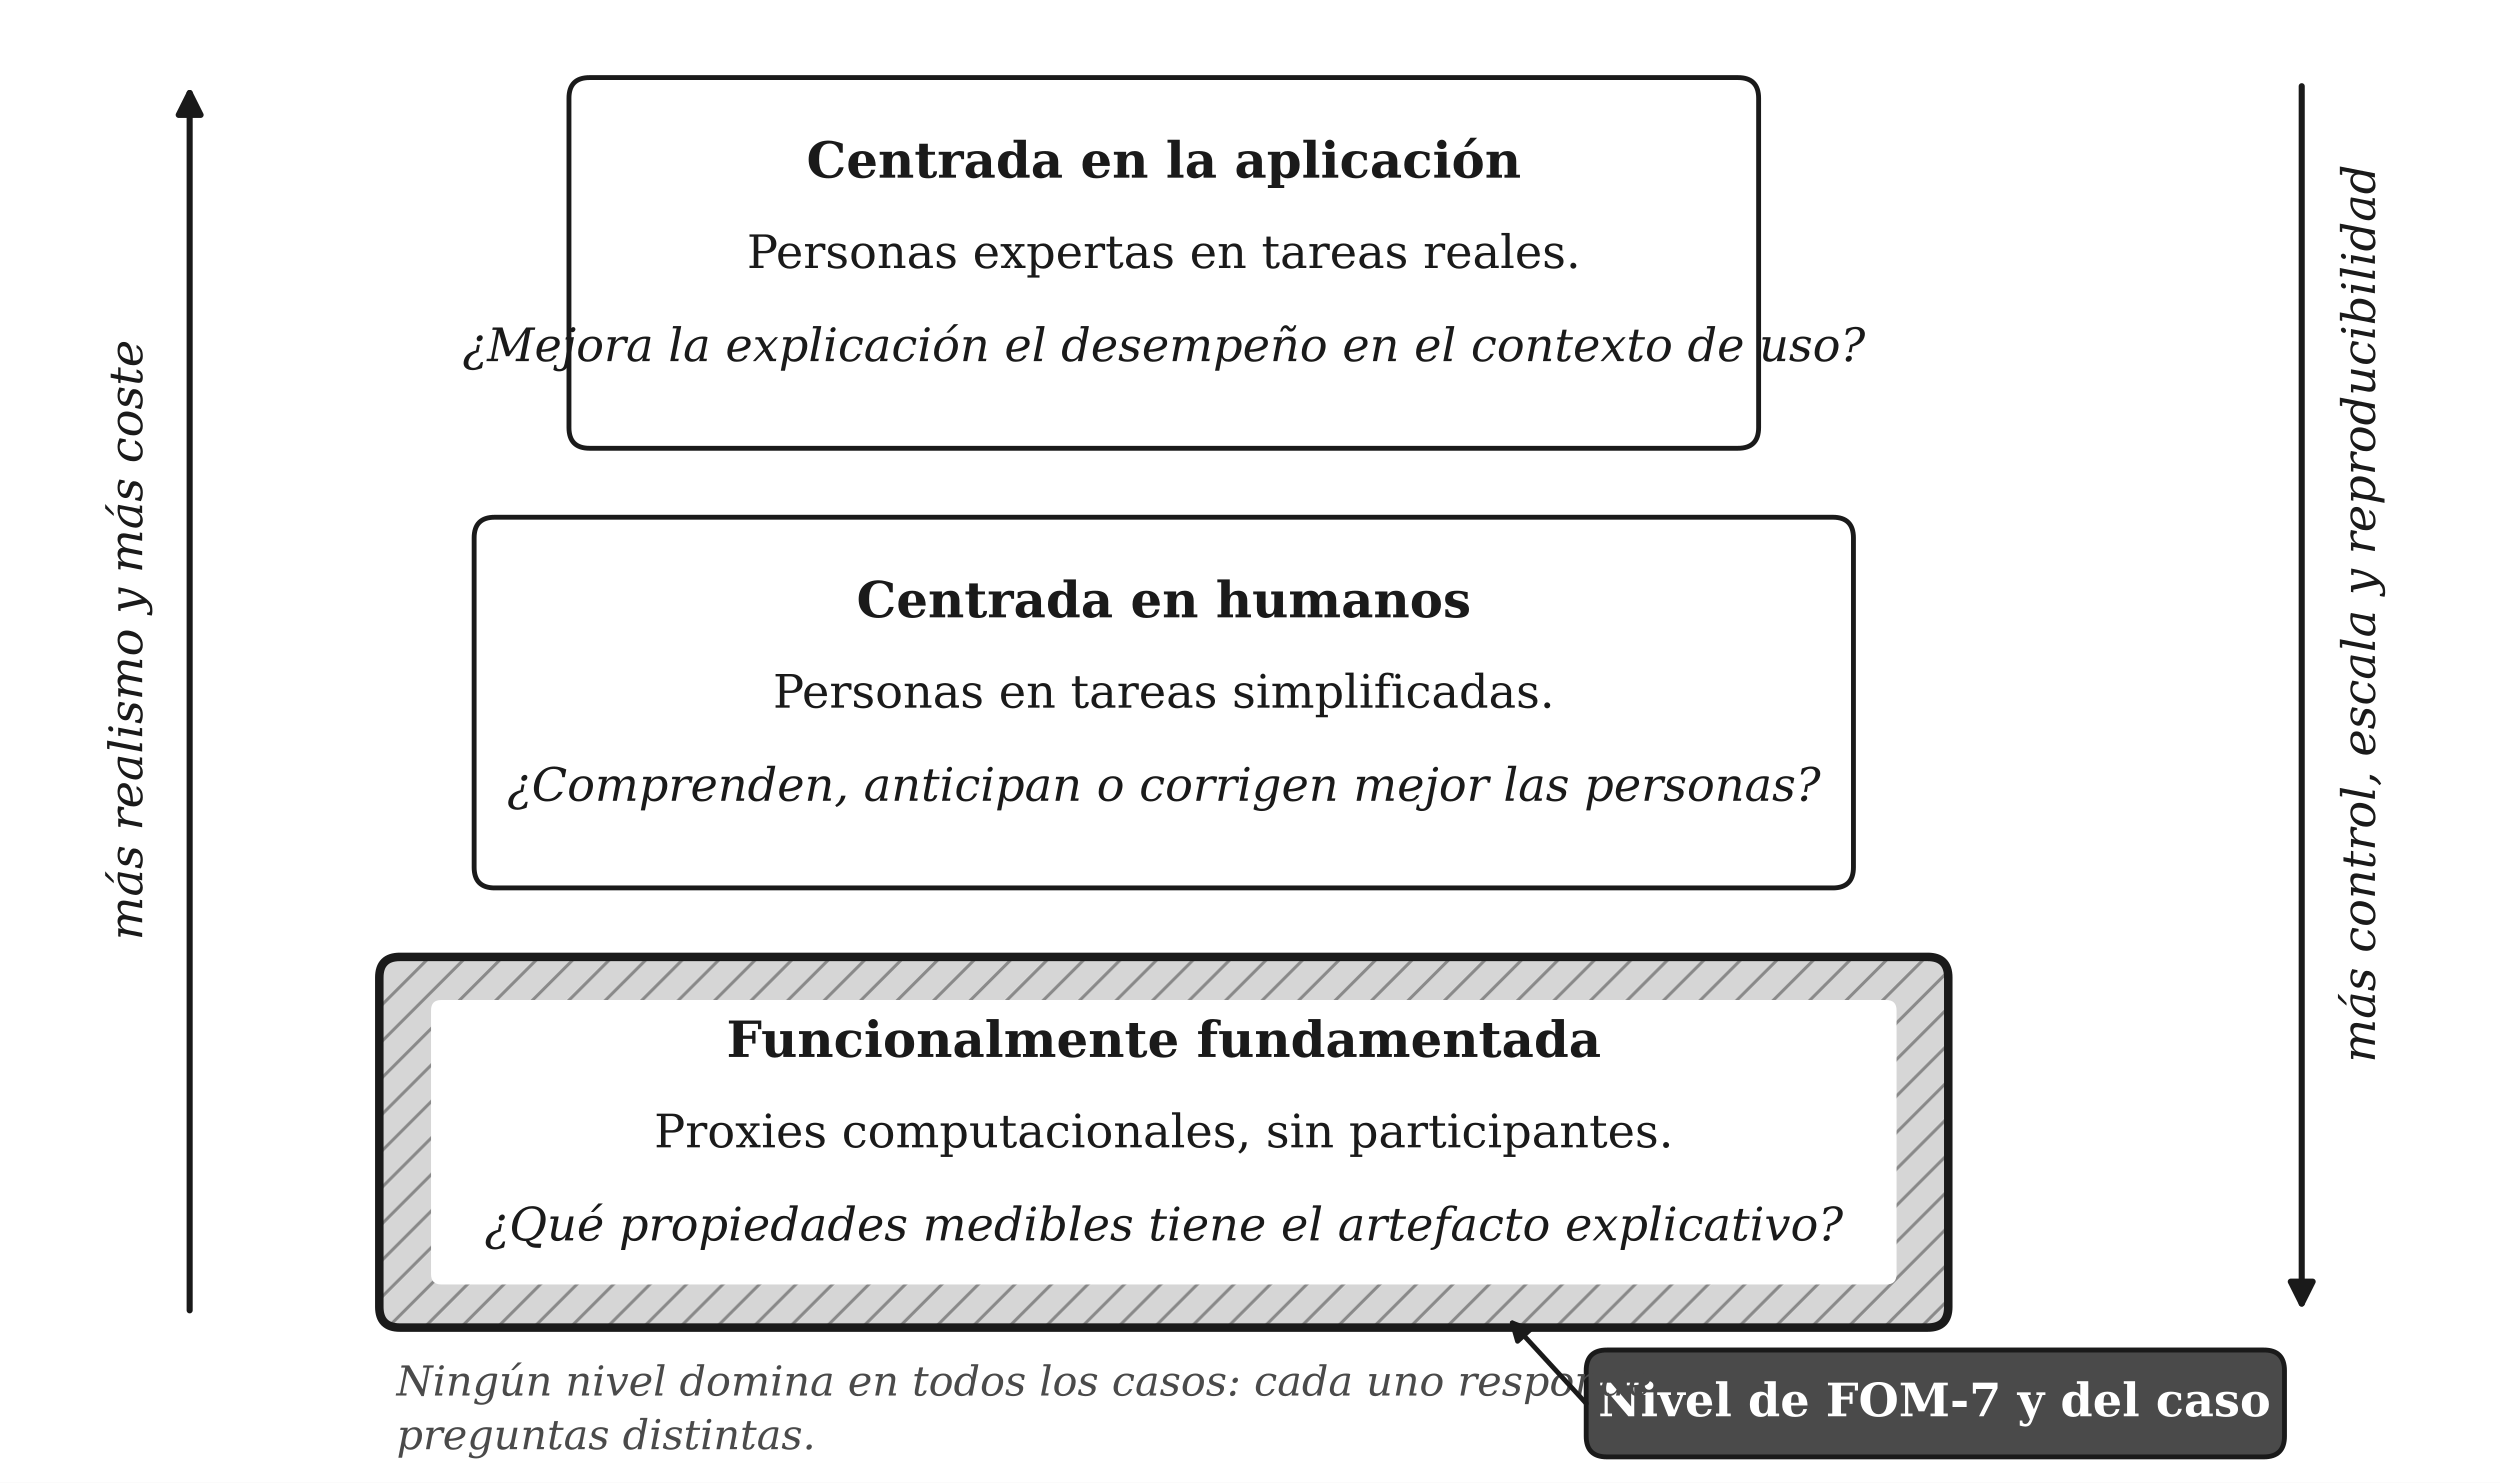
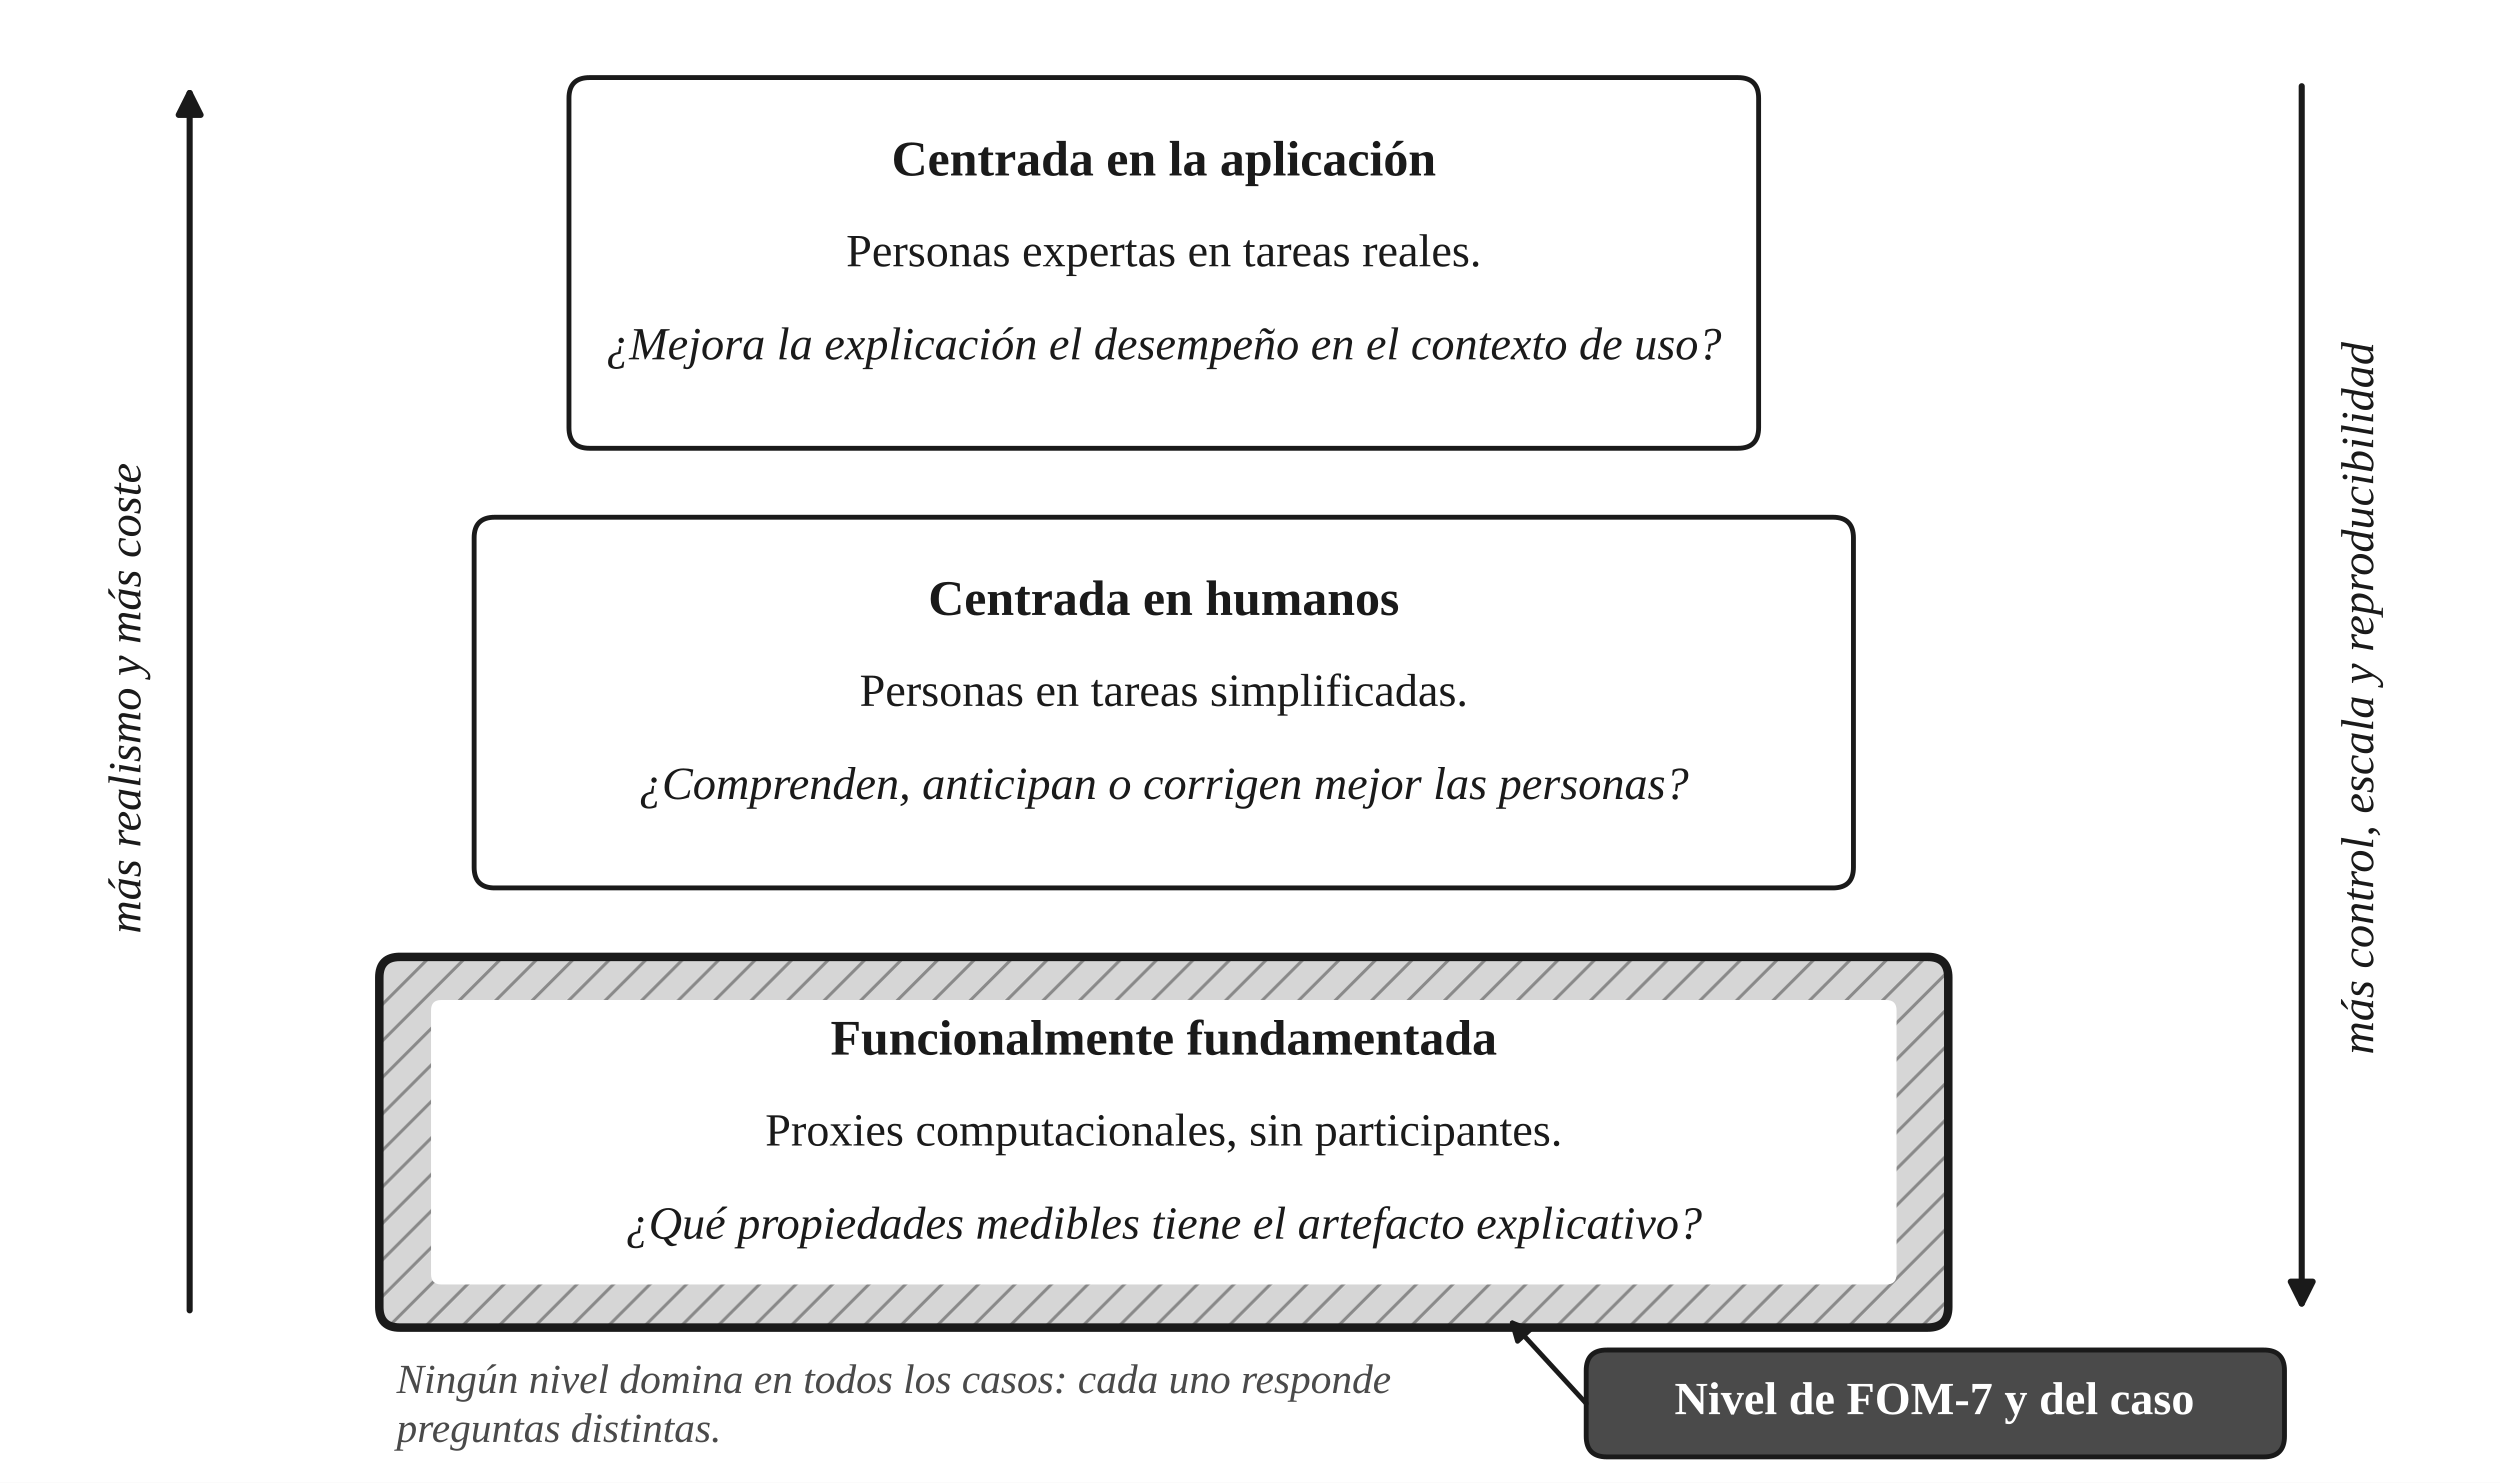
<svg xmlns="http://www.w3.org/2000/svg" width="411.024pt" height="243.78pt" viewBox="0 0 411.024 243.78" version="1.1">
  <defs>
    <style type="text/css">*{stroke-linejoin: round; stroke-linecap: butt}</style>
  </defs>
  <g id="figure_1">
    <g id="patch_1">
      <path d="M 0 243.78  L 411.024 243.78  L 411.024 0  L 0 0  z " style="fill: #ffffff" />
    </g>
    <g id="axes_1">
      <g id="patch_2">
-         <path d="M 96.945 73.701  L 285.732 73.701  Q 289.134 73.701 289.134 70.299  L 289.134 16.157  Q 289.134 12.756 285.732 12.756  L 96.945 12.756  Q 93.543 12.756 93.543 16.157  L 93.543 70.299  Q 93.543 73.701 96.945 73.701  z " clip-path="url(#p008e778612)" style="fill: #ffffff; stroke: #1a1a1a; stroke-width: 0.8; stroke-linejoin: miter" />
+         <path d="M 96.945 73.701  L 285.732 73.701  Q 289.134 73.701 289.134 70.299  L 289.134 16.157  Q 289.134 12.756 285.732 12.756  L 96.945 12.756  Q 93.543 12.756 93.543 16.157  L 93.543 70.299  Q 93.543 73.701 96.945 73.701  z " clip-path="url(#pa3cc0b8a79)" style="fill: #ffffff; stroke: #1a1a1a; stroke-width: 0.8; stroke-linejoin: miter" />
      </g>
      <g id="patch_3">
-         <path d="M 103.748 66.614  L 278.929 66.614  Q 280.63 66.614 280.63 64.913  L 280.63 21.543  Q 280.63 19.843 278.929 19.843  L 103.748 19.843  Q 102.047 19.843 102.047 21.543  L 102.047 64.913  Q 102.047 66.614 103.748 66.614  z " clip-path="url(#p008e778612)" style="fill: #ffffff" />
+         <path d="M 103.748 66.614  L 278.929 66.614  Q 280.63 66.614 280.63 64.913  L 280.63 21.543  Q 280.63 19.843 278.929 19.843  L 103.748 19.843  Q 102.047 19.843 102.047 21.543  L 102.047 64.913  Q 102.047 66.614 103.748 66.614  z " clip-path="url(#pa3cc0b8a79)" style="fill: #ffffff" />
      </g>
      <g id="patch_4">
-         <path d="M 81.354 145.984  L 301.323 145.984  Q 304.724 145.984 304.724 142.583  L 304.724 88.441  Q 304.724 85.039 301.323 85.039  L 81.354 85.039  Q 77.953 85.039 77.953 88.441  L 77.953 142.583  Q 77.953 145.984 81.354 145.984  z " clip-path="url(#p008e778612)" style="fill: #ffffff; stroke: #1a1a1a; stroke-width: 0.8; stroke-linejoin: miter" />
+         <path d="M 81.354 145.984  L 301.323 145.984  Q 304.724 145.984 304.724 142.583  L 304.724 88.441  Q 304.724 85.039 301.323 85.039  L 81.354 85.039  Q 77.953 85.039 77.953 88.441  L 77.953 142.583  Q 77.953 145.984 81.354 145.984  z " clip-path="url(#pa3cc0b8a79)" style="fill: #ffffff; stroke: #1a1a1a; stroke-width: 0.8; stroke-linejoin: miter" />
      </g>
      <g id="patch_5">
-         <path d="M 88.157 138.898  L 294.52 138.898  Q 296.22 138.898 296.22 137.197  L 296.22 93.827  Q 296.22 92.126 294.52 92.126  L 88.157 92.126  Q 86.457 92.126 86.457 93.827  L 86.457 137.197  Q 86.457 138.898 88.157 138.898  z " clip-path="url(#p008e778612)" style="fill: #ffffff" />
+         <path d="M 88.157 138.898  L 294.52 138.898  Q 296.22 138.898 296.22 137.197  L 296.22 93.827  Q 296.22 92.126 294.52 92.126  L 88.157 92.126  Q 86.457 92.126 86.457 93.827  L 86.457 137.197  Q 86.457 138.898 88.157 138.898  z " clip-path="url(#pa3cc0b8a79)" style="fill: #ffffff" />
      </g>
      <g id="patch_6">
-         <path d="M 65.764 218.268  L 316.913 218.268  Q 320.315 218.268 320.315 214.866  L 320.315 160.724  Q 320.315 157.323 316.913 157.323  L 65.764 157.323  Q 62.362 157.323 62.362 160.724  L 62.362 214.866  Q 62.362 218.268 65.764 218.268  z " clip-path="url(#p008e778612)" style="fill: url(#h1782c4dd0b); stroke: #1a1a1a; stroke-width: 1.4; stroke-linejoin: miter" />
+         <path d="M 65.764 218.268  L 316.913 218.268  Q 320.315 218.268 320.315 214.866  L 320.315 160.724  Q 320.315 157.323 316.913 157.323  L 65.764 157.323  Q 62.362 157.323 62.362 160.724  L 62.362 214.866  Q 62.362 218.268 65.764 218.268  z " clip-path="url(#pa3cc0b8a79)" style="fill: url(#h44597a4d91); stroke: #1a1a1a; stroke-width: 1.4; stroke-linejoin: miter" />
      </g>
      <g id="patch_7">
-         <path d="M 72.567 211.181  L 310.11 211.181  Q 311.811 211.181 311.811 209.48  L 311.811 166.11  Q 311.811 164.409 310.11 164.409  L 72.567 164.409  Q 70.866 164.409 70.866 166.11  L 70.866 209.48  Q 70.866 211.181 72.567 211.181  z " clip-path="url(#p008e778612)" style="fill: #ffffff" />
+         <path d="M 72.567 211.181  L 310.11 211.181  Q 311.811 211.181 311.811 209.48  L 311.811 166.11  Q 311.811 164.409 310.11 164.409  L 72.567 164.409  Q 70.866 164.409 70.866 166.11  L 70.866 209.48  Q 70.866 211.181 72.567 211.181  z " clip-path="url(#pa3cc0b8a79)" style="fill: #ffffff" />
      </g>
      <g id="patch_8">
-         <path d="M 264.189 239.528  L 372.189 239.528  Q 375.591 239.528 375.591 236.126  L 375.591 225.354  Q 375.591 221.953 372.189 221.953  L 264.189 221.953  Q 260.787 221.953 260.787 225.354  L 260.787 236.126  Q 260.787 239.528 264.189 239.528  z " clip-path="url(#p008e778612)" style="fill: #4a4a4a; stroke: #1a1a1a; stroke-width: 0.8; stroke-linejoin: miter" />
+         <path d="M 264.189 239.528  L 372.189 239.528  Q 375.591 239.528 375.591 236.126  L 375.591 225.354  Q 375.591 221.953 372.189 221.953  L 264.189 221.953  Q 260.787 221.953 260.787 225.354  L 260.787 236.126  Q 260.787 239.528 264.189 239.528  z " clip-path="url(#pa3cc0b8a79)" style="fill: #4a4a4a; stroke: #1a1a1a; stroke-width: 0.8; stroke-linejoin: miter" />
      </g>
      <g id="text_1">
-         <text style="font-weight: 700; font-size: 8.2px; font-family: 'Cambria', 'DejaVu Serif', serif; text-anchor: middle; fill: #1a1a1a" x="191.339" y="29.207" transform="rotate(-0 191.3386 29.20736)">Centrada en la aplicación</text>
+         <text style="font-weight: 700; font-size: 8.2px; font-family: 'Times New Roman', 'DejaVu Serif', serif; text-anchor: middle; fill: #1a1a1a" x="191.339" y="28.851" transform="rotate(-0 191.3386 28.85085)">Centrada en la aplicación</text>
      </g>
      <g id="text_2">
-         <text style="font-size: 7.6px; font-family: 'Cambria', 'DejaVu Serif', serif; text-anchor: middle; fill: #1a1a1a" x="191.339" y="44.064" transform="rotate(-0 191.3386 44.06428)">Personas expertas en tareas reales.</text>
+         <text style="font-size: 7.6px; font-family: 'Times New Roman', 'DejaVu Serif', serif; text-anchor: middle; fill: #1a1a1a" x="191.339" y="43.771" transform="rotate(-0 191.3386 43.77126)">Personas expertas en tareas reales.</text>
      </g>
      <g id="text_3">
-         <text style="font-style: italic; font-size: 7.6px; font-family: 'Cambria', 'DejaVu Serif', serif; text-anchor: middle; fill: #1a1a1a" x="191.339" y="59.371" transform="rotate(-0 191.3386 59.37137)">¿Mejora la explicación el desempeño en el contexto de uso?</text>
+         <text style="font-style: italic; font-size: 7.6px; font-family: 'Times New Roman', 'DejaVu Serif', serif; text-anchor: middle; fill: #1a1a1a" x="191.339" y="59.078" transform="rotate(-0 191.3386 59.07835)">¿Mejora la explicación el desempeño en el contexto de uso?</text>
      </g>
      <g id="text_4">
-         <text style="font-weight: 700; font-size: 8.2px; font-family: 'Cambria', 'DejaVu Serif', serif; text-anchor: middle; fill: #1a1a1a" x="191.339" y="101.491" transform="rotate(-0 191.3386 101.4908)">Centrada en humanos</text>
+         <text style="font-weight: 700; font-size: 8.2px; font-family: 'Times New Roman', 'DejaVu Serif', serif; text-anchor: middle; fill: #1a1a1a" x="191.339" y="101.104" transform="rotate(-0 191.3386 101.1044)">Centrada en humanos</text>
      </g>
      <g id="text_5">
-         <text style="font-size: 7.6px; font-family: 'Cambria', 'DejaVu Serif', serif; text-anchor: middle; fill: #1a1a1a" x="191.339" y="116.348" transform="rotate(-0 191.3386 116.3477)">Personas en tareas simplificadas.</text>
+         <text style="font-size: 7.6px; font-family: 'Times New Roman', 'DejaVu Serif', serif; text-anchor: middle; fill: #1a1a1a" x="191.339" y="116.055" transform="rotate(-0 191.3386 116.0547)">Personas en tareas simplificadas.</text>
      </g>
      <g id="text_6">
-         <text style="font-style: italic; font-size: 7.6px; font-family: 'Cambria', 'DejaVu Serif', serif; text-anchor: middle; fill: #1a1a1a" x="191.339" y="131.655" transform="rotate(-0 191.3386 131.6548)">¿Comprenden, anticipan o corrigen mejor las personas?</text>
+         <text style="font-style: italic; font-size: 7.6px; font-family: 'Times New Roman', 'DejaVu Serif', serif; text-anchor: middle; fill: #1a1a1a" x="191.339" y="131.362" transform="rotate(-0 191.3386 131.3618)">¿Comprenden, anticipan o corrigen mejor las personas?</text>
      </g>
      <g id="text_7">
-         <text style="font-weight: 700; font-size: 8.2px; font-family: 'Cambria', 'DejaVu Serif', serif; text-anchor: middle; fill: #1a1a1a" x="191.339" y="173.774" transform="rotate(-0 191.3386 173.7743)">Funcionalmente fundamentada</text>
+         <text style="font-weight: 700; font-size: 8.2px; font-family: 'Times New Roman', 'DejaVu Serif', serif; text-anchor: middle; fill: #1a1a1a" x="191.339" y="173.39" transform="rotate(-0 191.3386 173.3902)">Funcionalmente fundamentada</text>
      </g>
      <g id="text_8">
-         <text style="font-size: 7.6px; font-family: 'Cambria', 'DejaVu Serif', serif; text-anchor: middle; fill: #1a1a1a" x="191.339" y="188.631" transform="rotate(-0 191.3386 188.6312)">Proxies computacionales, sin participantes.</text>
+         <text style="font-size: 7.6px; font-family: 'Times New Roman', 'DejaVu Serif', serif; text-anchor: middle; fill: #1a1a1a" x="191.339" y="188.338" transform="rotate(-0 191.3386 188.3382)">Proxies computacionales, sin participantes.</text>
      </g>
      <g id="text_9">
-         <text style="font-style: italic; font-size: 7.6px; font-family: 'Cambria', 'DejaVu Serif', serif; text-anchor: middle; fill: #1a1a1a" x="191.339" y="203.938" transform="rotate(-0 191.3386 203.9383)">¿Qué propiedades medibles tiene el artefacto explicativo?</text>
+         <text style="font-style: italic; font-size: 7.6px; font-family: 'Times New Roman', 'DejaVu Serif', serif; text-anchor: middle; fill: #1a1a1a" x="191.339" y="203.645" transform="rotate(-0 191.3386 203.6453)">¿Qué propiedades medibles tiene el artefacto explicativo?</text>
      </g>
      <g id="text_10">
-         <text style="font-style: italic; font-size: 7.6px; font-family: 'Cambria', 'DejaVu Serif', serif; fill: #1a1a1a" transform="translate(23.37137 154.5969) rotate(-90)">más realismo y más coste</text>
+         <text style="font-style: italic; font-size: 7.6px; font-family: 'Times New Roman', 'DejaVu Serif', serif; fill: #1a1a1a" transform="translate(23.07835 153.505) rotate(-90)">más realismo y más coste</text>
      </g>
      <g id="text_11">
-         <text style="font-style: italic; font-size: 7.6px; font-family: 'Cambria', 'DejaVu Serif', serif; fill: #1a1a1a" transform="translate(390.458 174.7096) rotate(-90)">más control, escala y reproducibilidad</text>
+         <text style="font-style: italic; font-size: 7.6px; font-family: 'Times New Roman', 'DejaVu Serif', serif; fill: #1a1a1a" transform="translate(390.165 173.3813) rotate(-90)">más control, escala y reproducibilidad</text>
      </g>
      <g id="text_12">
-         <text style="font-weight: 700; font-size: 7.6px; font-family: 'Cambria', 'DejaVu Serif', serif; text-anchor: middle; fill: #ffffff" x="318.047" y="232.852" transform="rotate(-0 318.0472 232.8517)">Nivel de FOM-7 y del caso</text>
+         <text style="font-weight: 700; font-size: 7.6px; font-family: 'Times New Roman', 'DejaVu Serif', serif; text-anchor: middle; fill: #ffffff" x="318.047" y="232.496" transform="rotate(-0 318.0472 232.4957)">Nivel de FOM-7 y del caso</text>
      </g>
      <g id="text_13">
-         <text style="font-style: italic; font-size: 6.8px; font-family: 'Cambria', 'DejaVu Serif', serif; fill: #4a4a4a" transform="translate(65.19685 229.4417)">Ningún nivel domina en todos los casos: cada uno responde</text>
-         <text style="font-style: italic; font-size: 6.8px; font-family: 'Cambria', 'DejaVu Serif', serif; fill: #4a4a4a" transform="translate(65.19685 238.2621)">preguntas distintas.</text>
+         <text style="font-style: italic; font-size: 6.8px; font-family: 'Times New Roman', 'DejaVu Serif', serif; fill: #4a4a4a" transform="translate(65.19685 229.0202)">Ningún nivel domina en todos los casos: cada uno responde</text>
+         <text style="font-style: italic; font-size: 6.8px; font-family: 'Times New Roman', 'DejaVu Serif', serif; fill: #4a4a4a" transform="translate(65.19685 237.066)">preguntas distintas.</text>
      </g>
      <g id="patch_9">
-         <path d="M 31.181 215.433  Q 31.181 114.803 31.181 15.291  " clip-path="url(#p008e778612)" style="fill: none; stroke: #1a1a1a; stroke-linecap: round" />
-         <path d="M 29.381 18.891  L 31.181 15.291  L 32.981 18.891  z " clip-path="url(#p008e778612)" style="fill: #1a1a1a; stroke: #1a1a1a; stroke-linecap: round" />
+         <path d="M 31.181 215.433  Q 31.181 114.803 31.181 15.291  " clip-path="url(#pa3cc0b8a79)" style="fill: none; stroke: #1a1a1a; stroke-linecap: round" />
+         <path d="M 29.381 18.891  L 31.181 15.291  L 32.981 18.891  z " clip-path="url(#pa3cc0b8a79)" style="fill: #1a1a1a; stroke: #1a1a1a; stroke-linecap: round" />
      </g>
      <g id="patch_10">
-         <path d="M 378.425 14.173  Q 378.425 114.803 378.425 214.315  " clip-path="url(#p008e778612)" style="fill: none; stroke: #1a1a1a; stroke-linecap: round" />
-         <path d="M 380.225 210.715  L 378.425 214.315  L 376.625 210.715  z " clip-path="url(#p008e778612)" style="fill: #1a1a1a; stroke: #1a1a1a; stroke-linecap: round" />
+         <path d="M 378.425 14.173  Q 378.425 114.803 378.425 214.315  " clip-path="url(#pa3cc0b8a79)" style="fill: none; stroke: #1a1a1a; stroke-linecap: round" />
+         <path d="M 380.225 210.715  L 378.425 214.315  L 376.625 210.715  z " clip-path="url(#pa3cc0b8a79)" style="fill: #1a1a1a; stroke: #1a1a1a; stroke-linecap: round" />
      </g>
      <g id="patch_11">
-         <path d="M 260.787 230.74  Q 254.409 223.795 248.636 217.509  " clip-path="url(#p008e778612)" style="fill: none; stroke: #1a1a1a; stroke-width: 0.8; stroke-linecap: round" />
-         <path d="M 249.499 220.518  L 248.636 217.509  L 251.562 218.624  z " clip-path="url(#p008e778612)" style="fill: #1a1a1a; stroke: #1a1a1a; stroke-width: 0.8; stroke-linecap: round" />
+         <path d="M 260.787 230.74  Q 254.409 223.795 248.636 217.509  " clip-path="url(#pa3cc0b8a79)" style="fill: none; stroke: #1a1a1a; stroke-width: 0.8; stroke-linecap: round" />
+         <path d="M 249.499 220.518  L 248.636 217.509  L 251.562 218.624  z " clip-path="url(#pa3cc0b8a79)" style="fill: #1a1a1a; stroke: #1a1a1a; stroke-width: 0.8; stroke-linecap: round" />
      </g>
    </g>
  </g>
  <defs>
-     <clipPath id="p008e778612">
+     <clipPath id="pa3cc0b8a79">
      <rect x="0" y="0" width="411.024" height="243.78" />
    </clipPath>
  </defs>
  <defs>
-     <pattern id="h1782c4dd0b" patternUnits="userSpaceOnUse" x="0" y="0" width="72" height="72">
+     <pattern id="h44597a4d91" patternUnits="userSpaceOnUse" x="0" y="0" width="72" height="72">
      <rect x="0" y="0" width="73" height="73" fill="#d6d6d6" />
      <path d="M -36 36  L 36 -36  M -33 39  L 39 -33  M -30 42  L 42 -30  M -27 45  L 45 -27  M -24 48  L 48 -24  M -21 51  L 51 -21  M -18 54  L 54 -18  M -15 57  L 57 -15  M -12 60  L 60 -12  M -9 63  L 63 -9  M -6 66  L 66 -6  M -3 69  L 69 -3  M 0 72  L 72 0  M 3 75  L 75 3  M 6 78  L 78 6  M 9 81  L 81 9  M 12 84  L 84 12  M 15 87  L 87 15  M 18 90  L 90 18  M 21 93  L 93 21  M 24 96  L 96 24  M 27 99  L 99 27  M 30 102  L 102 30  M 33 105  L 105 33  M 36 108  L 108 36  " style="fill: #8a8a8a; stroke: #8a8a8a; stroke-width: 0.5; stroke-linecap: butt; stroke-linejoin: miter" />
    </pattern>
  </defs>
</svg>
